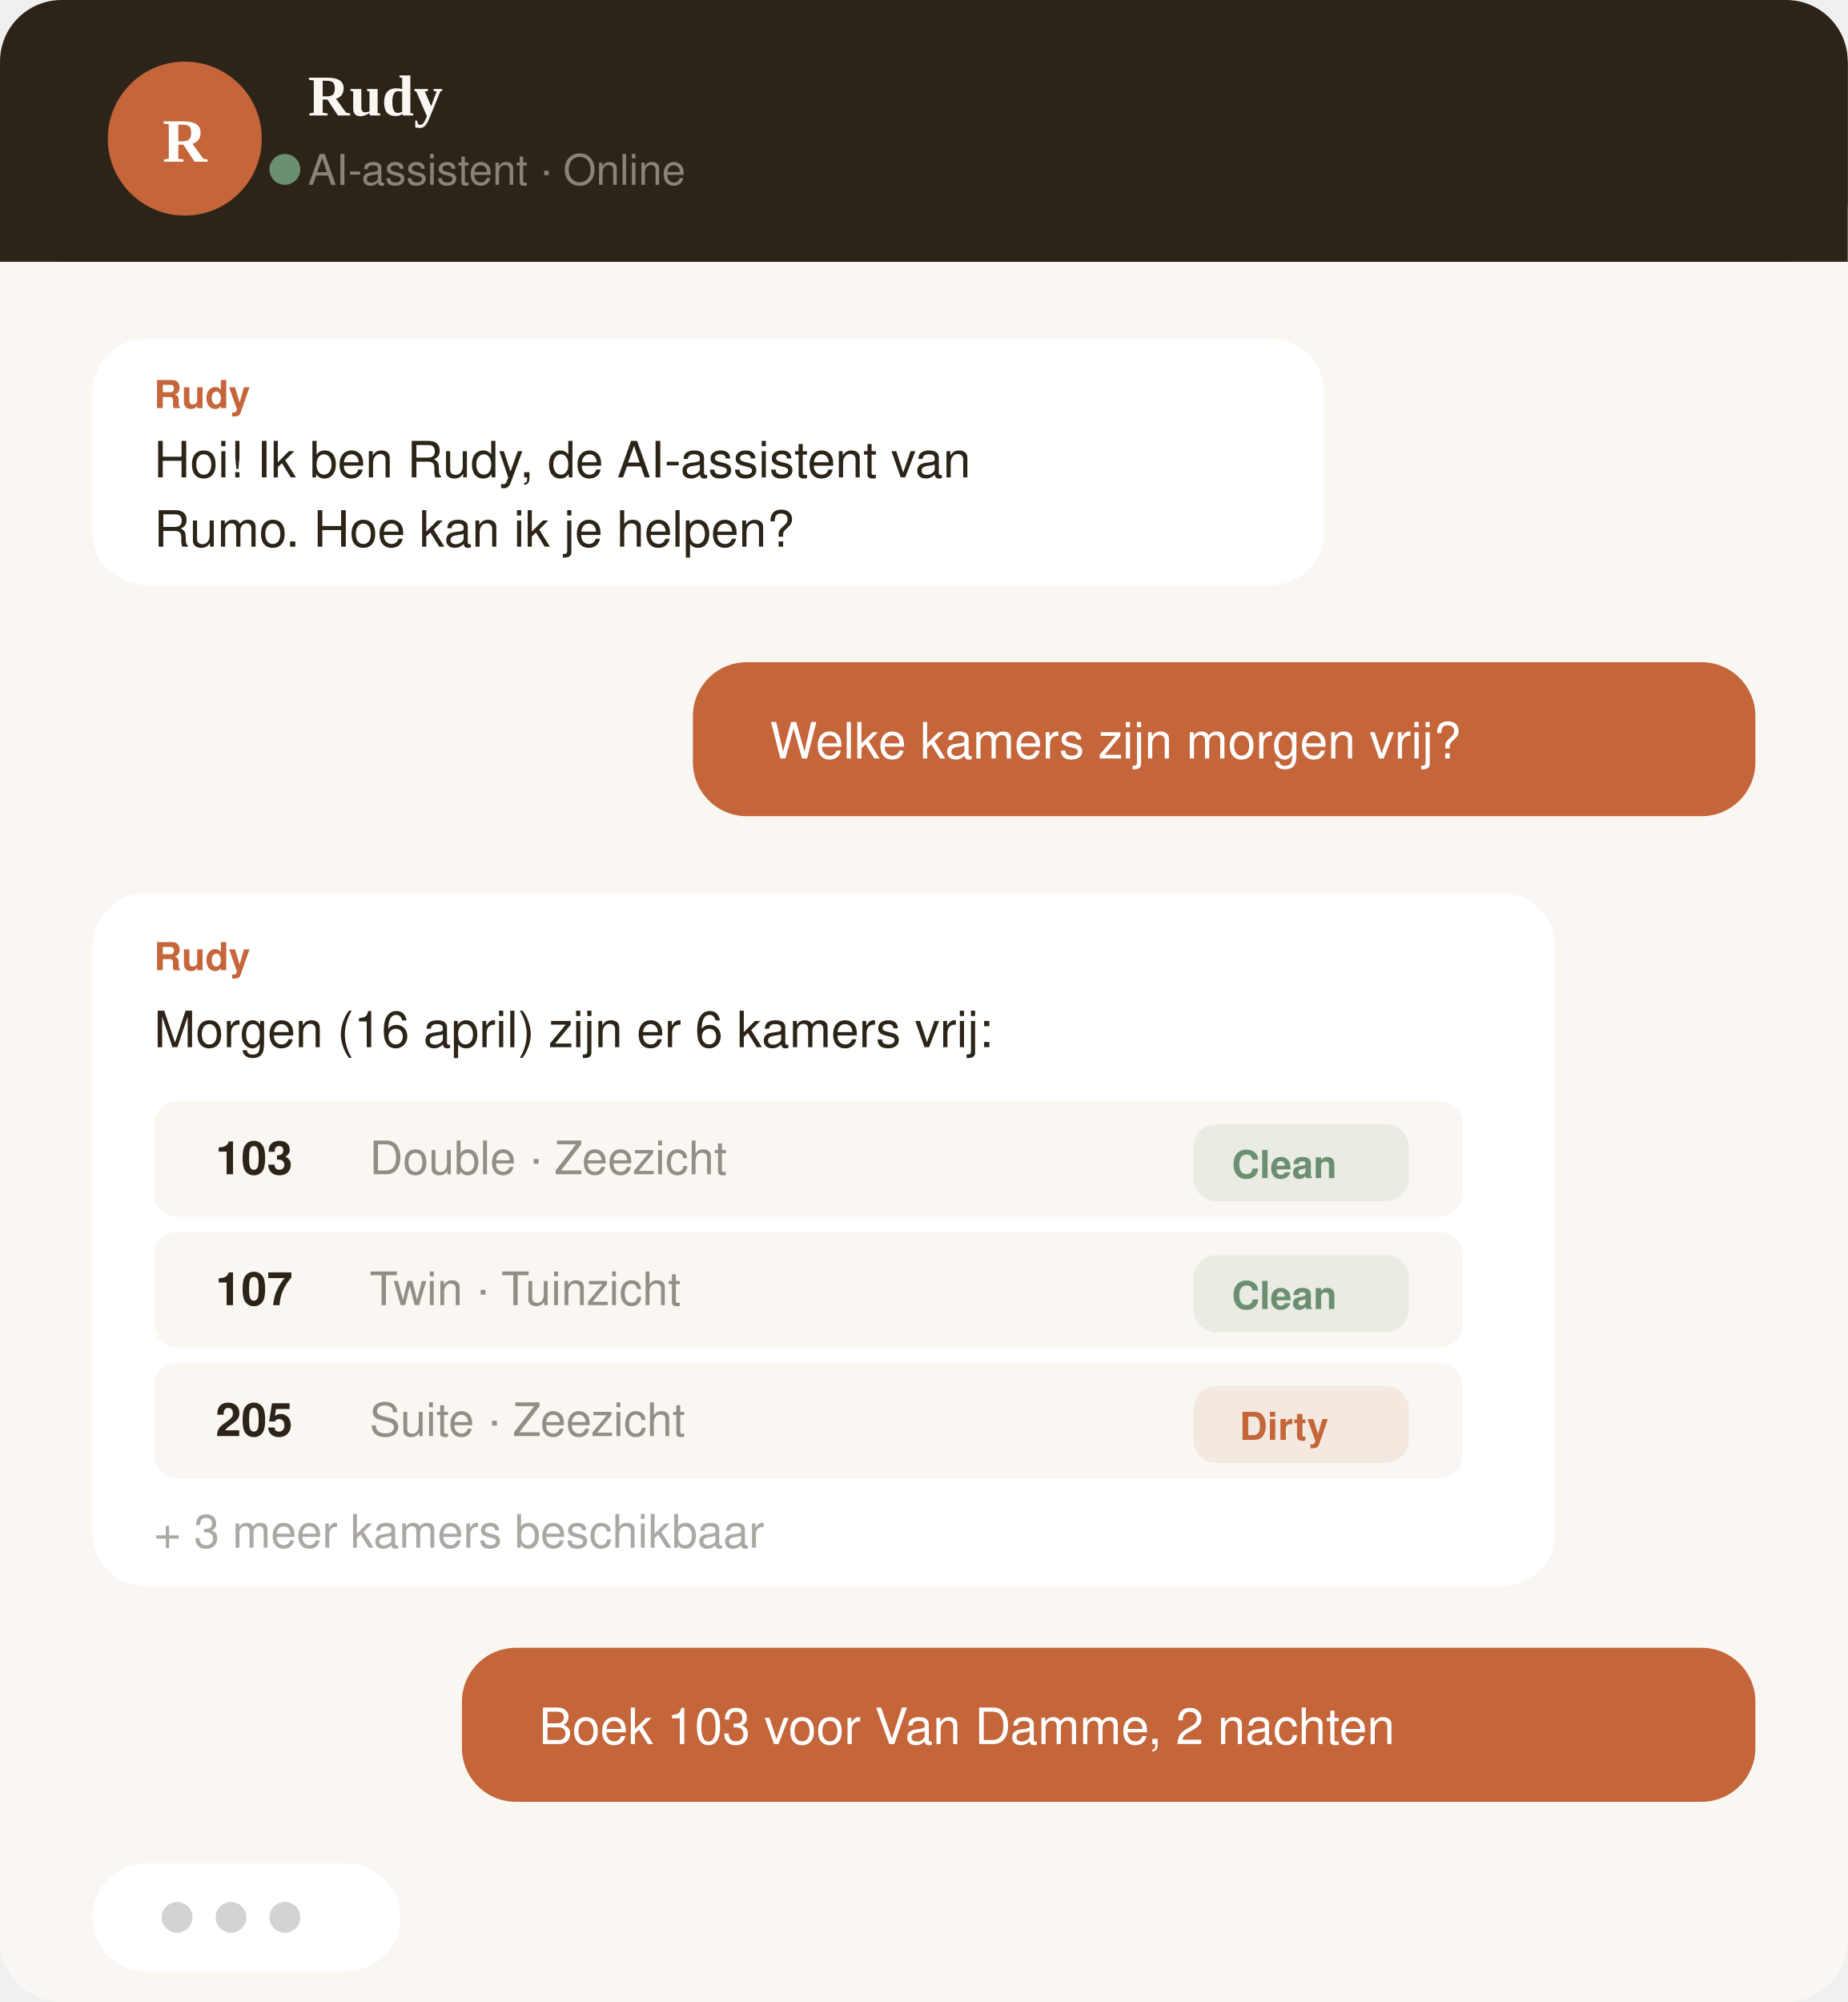
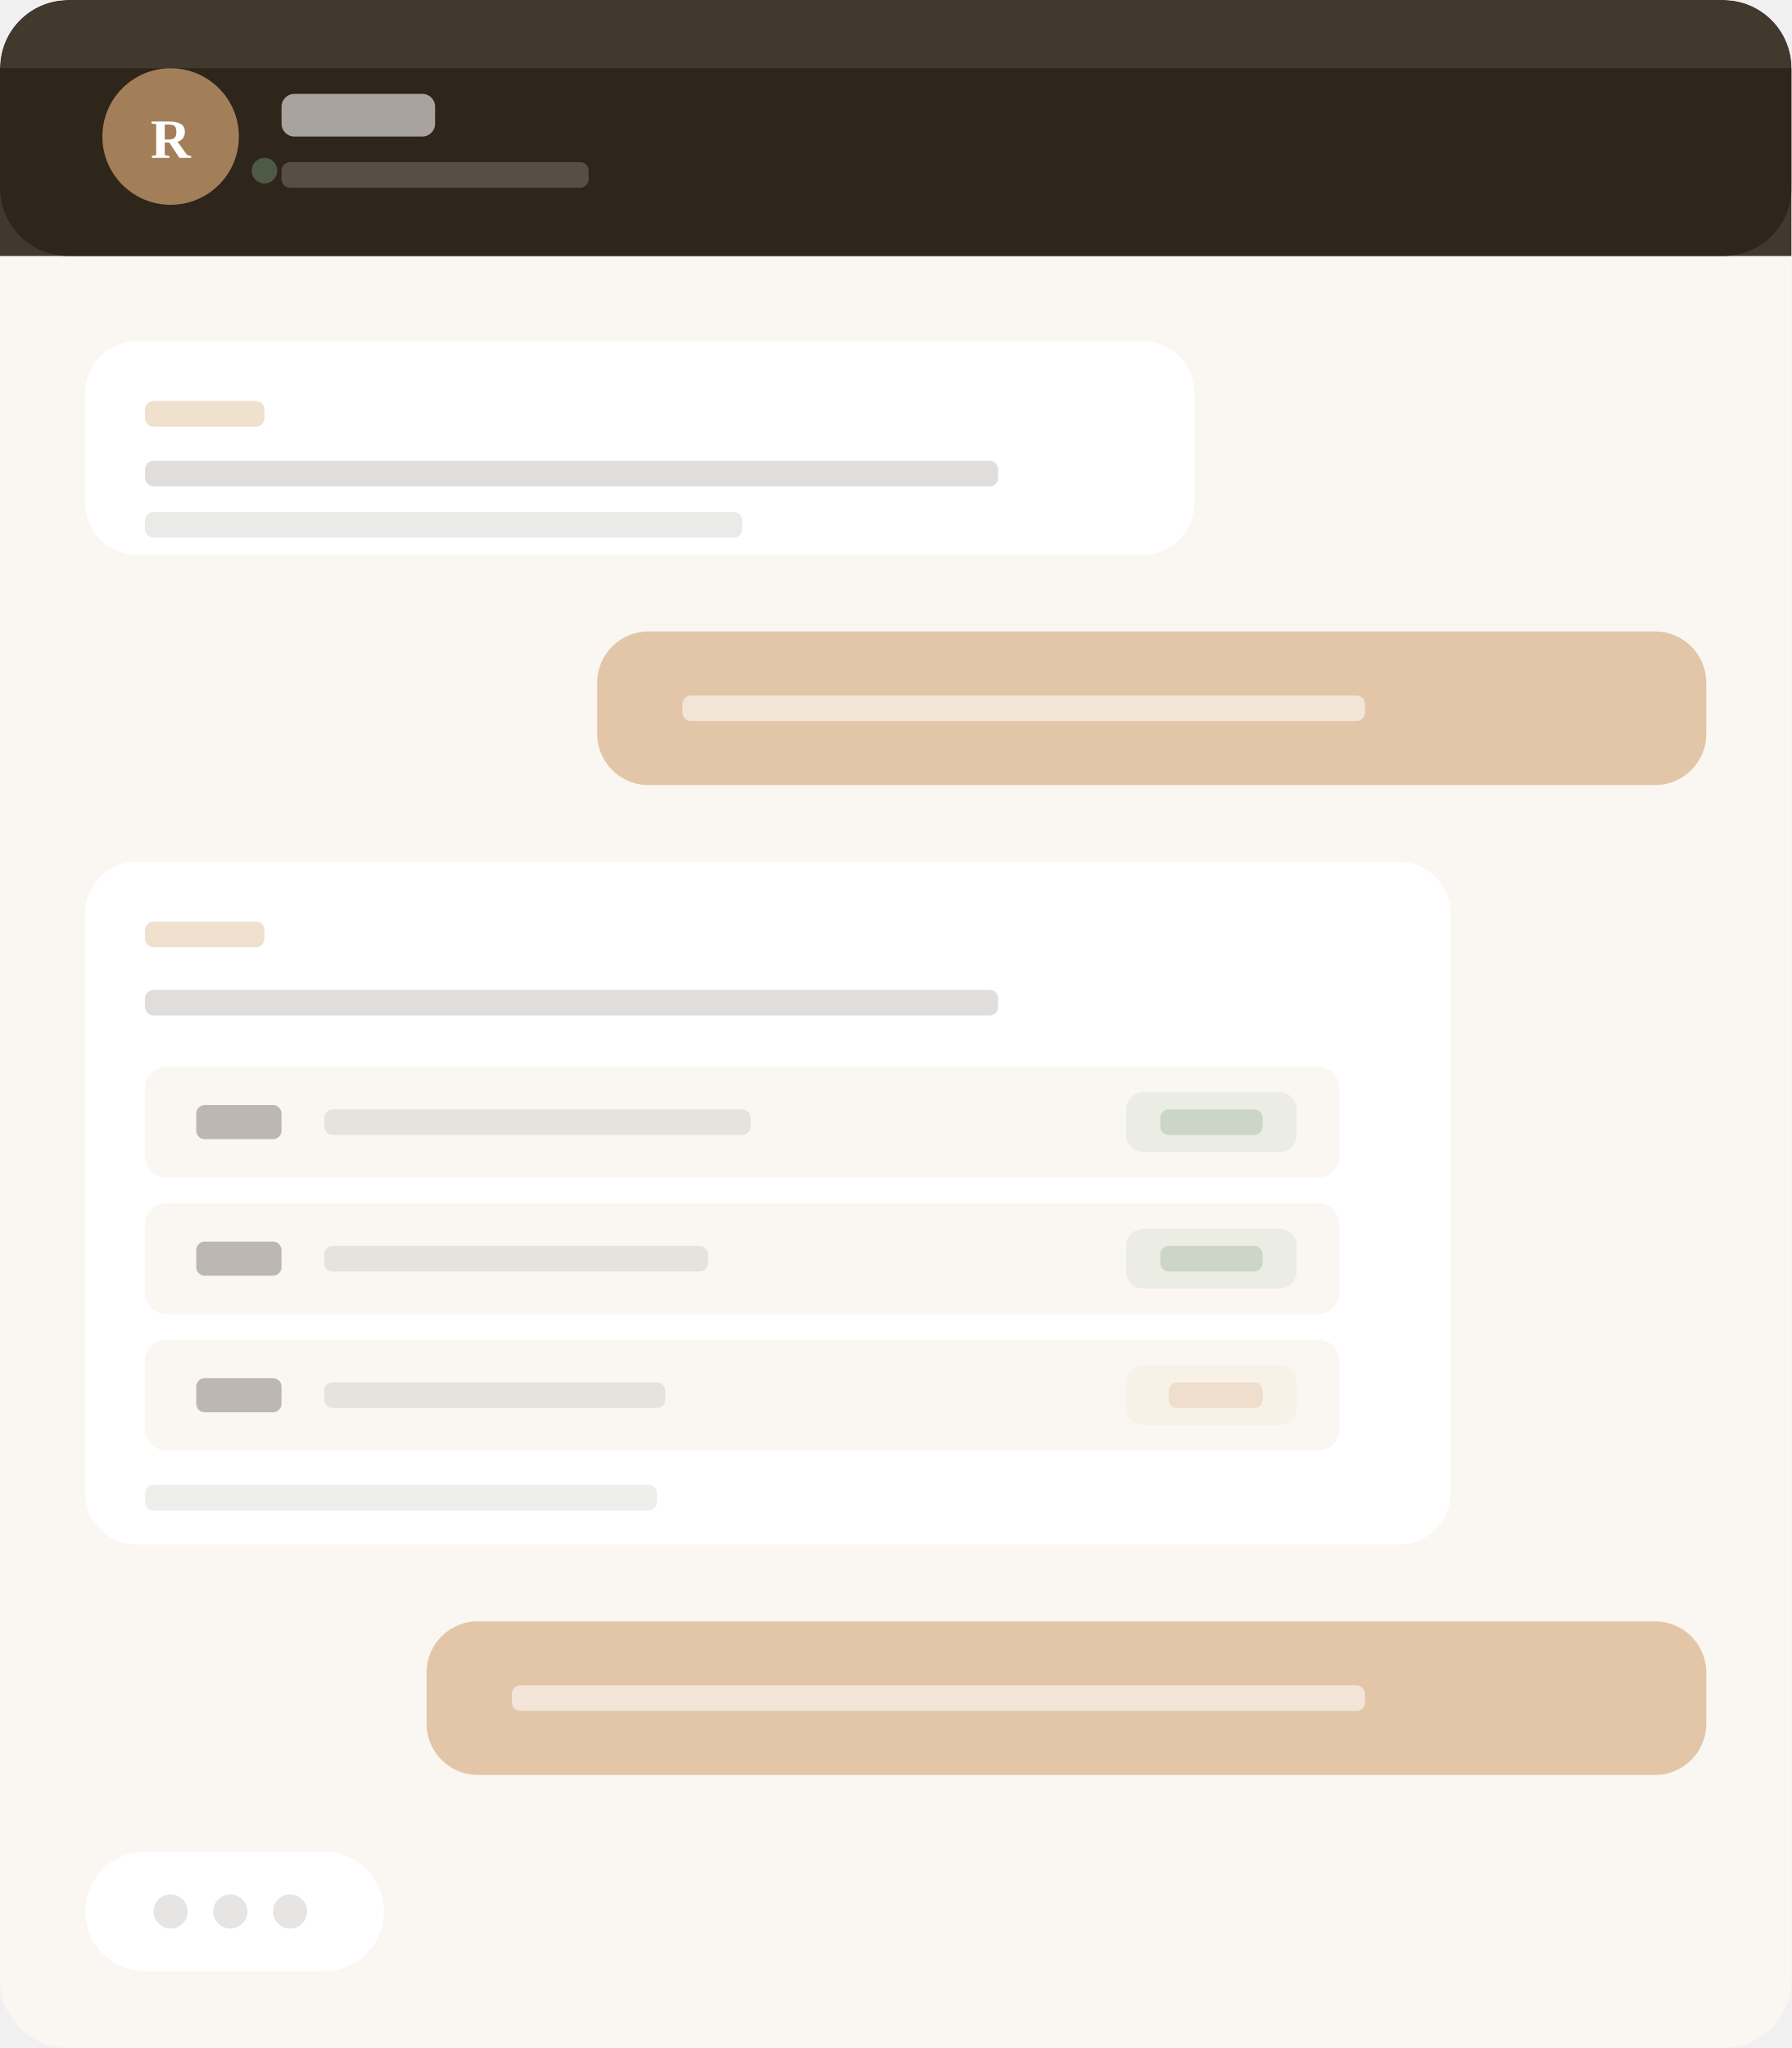
- <svg xmlns="http://www.w3.org/2000/svg" viewBox="0 0 480 520" fill="none">
+ <svg xmlns="http://www.w3.org/2000/svg" viewBox="0 0 420 480" fill="none">
  <defs>
    <style>
-       .heading { font-family: Georgia, 'Times New Roman', serif; }
-       .ui { font-family: -apple-system, 'Segoe UI', Helvetica, Arial, sans-serif; }
+       .u { font-family: -apple-system, 'Segoe UI', Helvetica, Arial, sans-serif; }
+       .h { font-family: Georgia, 'Times New Roman', serif; }
    </style>
-     <clipPath id="round">
-       <rect width="480" height="520" rx="16" />
+     <clipPath id="r">
+       <rect width="420" height="480" rx="16" />
    </clipPath>
  </defs>
-   <g clip-path="url(#round)">
-     <rect width="480" height="520" fill="#faf7f2" />
-     <rect width="480" height="68" fill="#2c2418" rx="16" />
-     <rect y="16" width="480" height="52" fill="#2c2418" />
-     <circle cx="48" cy="36" r="20" fill="#c4653a" />
-     <text x="48" y="42" class="heading" fill="#fff" font-size="16" font-weight="700" text-anchor="middle">R</text>
-     <text x="80" y="30" class="heading" fill="#faf7f2" font-size="15" font-weight="700">Rudy</text>
-     <text x="80" y="48" class="ui" fill="#faf7f2" font-size="11" opacity="0.45">AI-assistent  ·  Online</text>
-     <circle cx="74" cy="44" r="4" fill="#6b8f71" />
-     <rect x="24" y="88" width="320" height="64" rx="14" fill="#fff" />
-     <text x="40" y="106" class="ui" fill="#c4653a" font-size="10" font-weight="700">Rudy</text>
-     <text x="40" y="124" class="ui" fill="#2c2418" font-size="13">Hoi! Ik ben Rudy, de AI-assistent van</text>
-     <text x="40" y="142" class="ui" fill="#2c2418" font-size="13">Rumo. Hoe kan ik je helpen?</text>
-     <rect x="180" y="172" width="276" height="40" rx="14" fill="#c4653a" />
-     <text x="200" y="197" class="ui" fill="#fff" font-size="13">Welke kamers zijn morgen vrij?</text>
-     <rect x="24" y="232" width="380" height="180" rx="14" fill="#fff" />
-     <text x="40" y="252" class="ui" fill="#c4653a" font-size="10" font-weight="700">Rudy</text>
-     <text x="40" y="272" class="ui" fill="#2c2418" font-size="13">Morgen (16 april) zijn er 6 kamers vrij:</text>
-     <rect x="40" y="286" width="340" height="30" rx="6" fill="#faf7f2" />
-     <text x="56" y="305" class="ui" fill="#2c2418" font-size="12" font-weight="600">103</text>
-     <text x="96" y="305" class="ui" fill="#2c2418" font-size="12" opacity="0.5">Double  ·  Zeezicht</text>
-     <rect x="310" y="292" width="56" height="20" rx="6" fill="#6b8f71" opacity="0.12" />
-     <text x="320" y="306" class="ui" fill="#6b8f71" font-size="10" font-weight="600">Clean</text>
-     <rect x="40" y="320" width="340" height="30" rx="6" fill="#faf7f2" />
-     <text x="56" y="339" class="ui" fill="#2c2418" font-size="12" font-weight="600">107</text>
-     <text x="96" y="339" class="ui" fill="#2c2418" font-size="12" opacity="0.5">Twin  ·  Tuinzicht</text>
-     <rect x="310" y="326" width="56" height="20" rx="6" fill="#6b8f71" opacity="0.12" />
-     <text x="320" y="340" class="ui" fill="#6b8f71" font-size="10" font-weight="600">Clean</text>
-     <rect x="40" y="354" width="340" height="30" rx="6" fill="#faf7f2" />
-     <text x="56" y="373" class="ui" fill="#2c2418" font-size="12" font-weight="600">205</text>
-     <text x="96" y="373" class="ui" fill="#2c2418" font-size="12" opacity="0.5">Suite  ·  Zeezicht</text>
-     <rect x="310" y="360" width="56" height="20" rx="6" fill="#c4653a" opacity="0.1" />
-     <text x="322" y="374" class="ui" fill="#c4653a" font-size="10" font-weight="600">Dirty</text>
-     <text x="40" y="402" class="ui" fill="#2c2418" font-size="12" opacity="0.4">+ 3 meer kamers beschikbaar</text>
-     <rect x="120" y="428" width="336" height="40" rx="14" fill="#c4653a" />
-     <text x="140" y="453" class="ui" fill="#fff" font-size="13">Boek 103 voor Van Damme, 2 nachten</text>
-     <rect x="24" y="484" width="80" height="28" rx="14" fill="#fff" />
-     <circle cx="46" cy="498" r="4" fill="#2c2418" opacity="0.2">
-       <animate attributeName="opacity" values="0.2;0.6;0.2" dur="1.2s" repeatCount="indefinite" />
+   <g clip-path="url(#r)">
+     <rect width="420" height="480" fill="#faf7f2" />
+     <rect width="420" height="60" fill="#2c2418" rx="16" opacity="0.9" />
+     <rect y="16" width="420" height="44" fill="#2c2418" opacity="0.9" />
+     <circle cx="40" cy="32" r="16" fill="#d4a574" opacity="0.7" />
+     <text x="40" y="37" class="h" fill="#fff" font-size="13" font-weight="700" text-anchor="middle">R</text>
+     <rect x="66" y="22" width="36" height="10" rx="3" fill="#faf7f2" opacity="0.6" />
+     <rect x="66" y="38" width="72" height="6" rx="2" fill="#faf7f2" opacity="0.2" />
+     <circle cx="62" cy="40" r="3" fill="#6b8f71" opacity="0.5" />
+     <rect x="20" y="80" width="260" height="50" rx="12" fill="#fff" />
+     <rect x="34" y="94" width="28" height="6" rx="2" fill="#d4a574" opacity="0.35" />
+     <rect x="34" y="108" width="200" height="6" rx="2" fill="#2c2418" opacity="0.15" />
+     <rect x="34" y="120" width="140" height="6" rx="2" fill="#2c2418" opacity="0.1" />
+     <rect x="140" y="148" width="260" height="36" rx="12" fill="#d4a574" opacity="0.6" />
+     <rect x="160" y="163" width="160" height="6" rx="2" fill="#fff" opacity="0.55" />
+     <rect x="20" y="202" width="320" height="160" rx="12" fill="#fff" />
+     <rect x="34" y="216" width="28" height="6" rx="2" fill="#d4a574" opacity="0.35" />
+     <rect x="34" y="232" width="200" height="6" rx="2" fill="#2c2418" opacity="0.15" />
+     <rect x="34" y="250" width="280" height="26" rx="5" fill="#faf7f2" />
+     <rect x="46" y="259" width="20" height="8" rx="2" fill="#2c2418" opacity="0.3" />
+     <rect x="76" y="260" width="100" height="6" rx="2" fill="#2c2418" opacity="0.1" />
+     <rect x="264" y="256" width="40" height="14" rx="4" fill="#6b8f71" opacity="0.1" />
+     <rect x="272" y="260" width="24" height="6" rx="2" fill="#6b8f71" opacity="0.25" />
+     <rect x="34" y="282" width="280" height="26" rx="5" fill="#faf7f2" />
+     <rect x="46" y="291" width="20" height="8" rx="2" fill="#2c2418" opacity="0.3" />
+     <rect x="76" y="292" width="90" height="6" rx="2" fill="#2c2418" opacity="0.1" />
+     <rect x="264" y="288" width="40" height="14" rx="4" fill="#6b8f71" opacity="0.1" />
+     <rect x="272" y="292" width="24" height="6" rx="2" fill="#6b8f71" opacity="0.25" />
+     <rect x="34" y="314" width="280" height="26" rx="5" fill="#faf7f2" />
+     <rect x="46" y="323" width="20" height="8" rx="2" fill="#2c2418" opacity="0.3" />
+     <rect x="76" y="324" width="80" height="6" rx="2" fill="#2c2418" opacity="0.1" />
+     <rect x="264" y="320" width="40" height="14" rx="4" fill="#d4a574" opacity="0.08" />
+     <rect x="274" y="324" width="22" height="6" rx="2" fill="#d4a574" opacity="0.25" />
+     <rect x="34" y="348" width="120" height="6" rx="2" fill="#2c2418" opacity="0.08" />
+     <rect x="100" y="380" width="300" height="36" rx="12" fill="#d4a574" opacity="0.6" />
+     <rect x="120" y="395" width="200" height="6" rx="2" fill="#fff" opacity="0.55" />
+     <rect x="20" y="434" width="70" height="28" rx="14" fill="#fff" />
+     <circle cx="40" cy="448" r="4" fill="#2c2418" opacity="0.12">
+       <animate attributeName="opacity" values="0.08;0.25;0.08" dur="1.2s" repeatCount="indefinite" />
    </circle>
-     <circle cx="60" cy="498" r="4" fill="#2c2418" opacity="0.2">
-       <animate attributeName="opacity" values="0.2;0.6;0.2" dur="1.2s" begin="0.15s" repeatCount="indefinite" />
+     <circle cx="54" cy="448" r="4" fill="#2c2418" opacity="0.12">
+       <animate attributeName="opacity" values="0.08;0.25;0.08" dur="1.2s" begin="0.15s" repeatCount="indefinite" />
    </circle>
-     <circle cx="74" cy="498" r="4" fill="#2c2418" opacity="0.2">
-       <animate attributeName="opacity" values="0.2;0.6;0.2" dur="1.2s" begin="0.3s" repeatCount="indefinite" />
+     <circle cx="68" cy="448" r="4" fill="#2c2418" opacity="0.12">
+       <animate attributeName="opacity" values="0.08;0.25;0.08" dur="1.2s" begin="0.3s" repeatCount="indefinite" />
    </circle>
  </g>
</svg>
